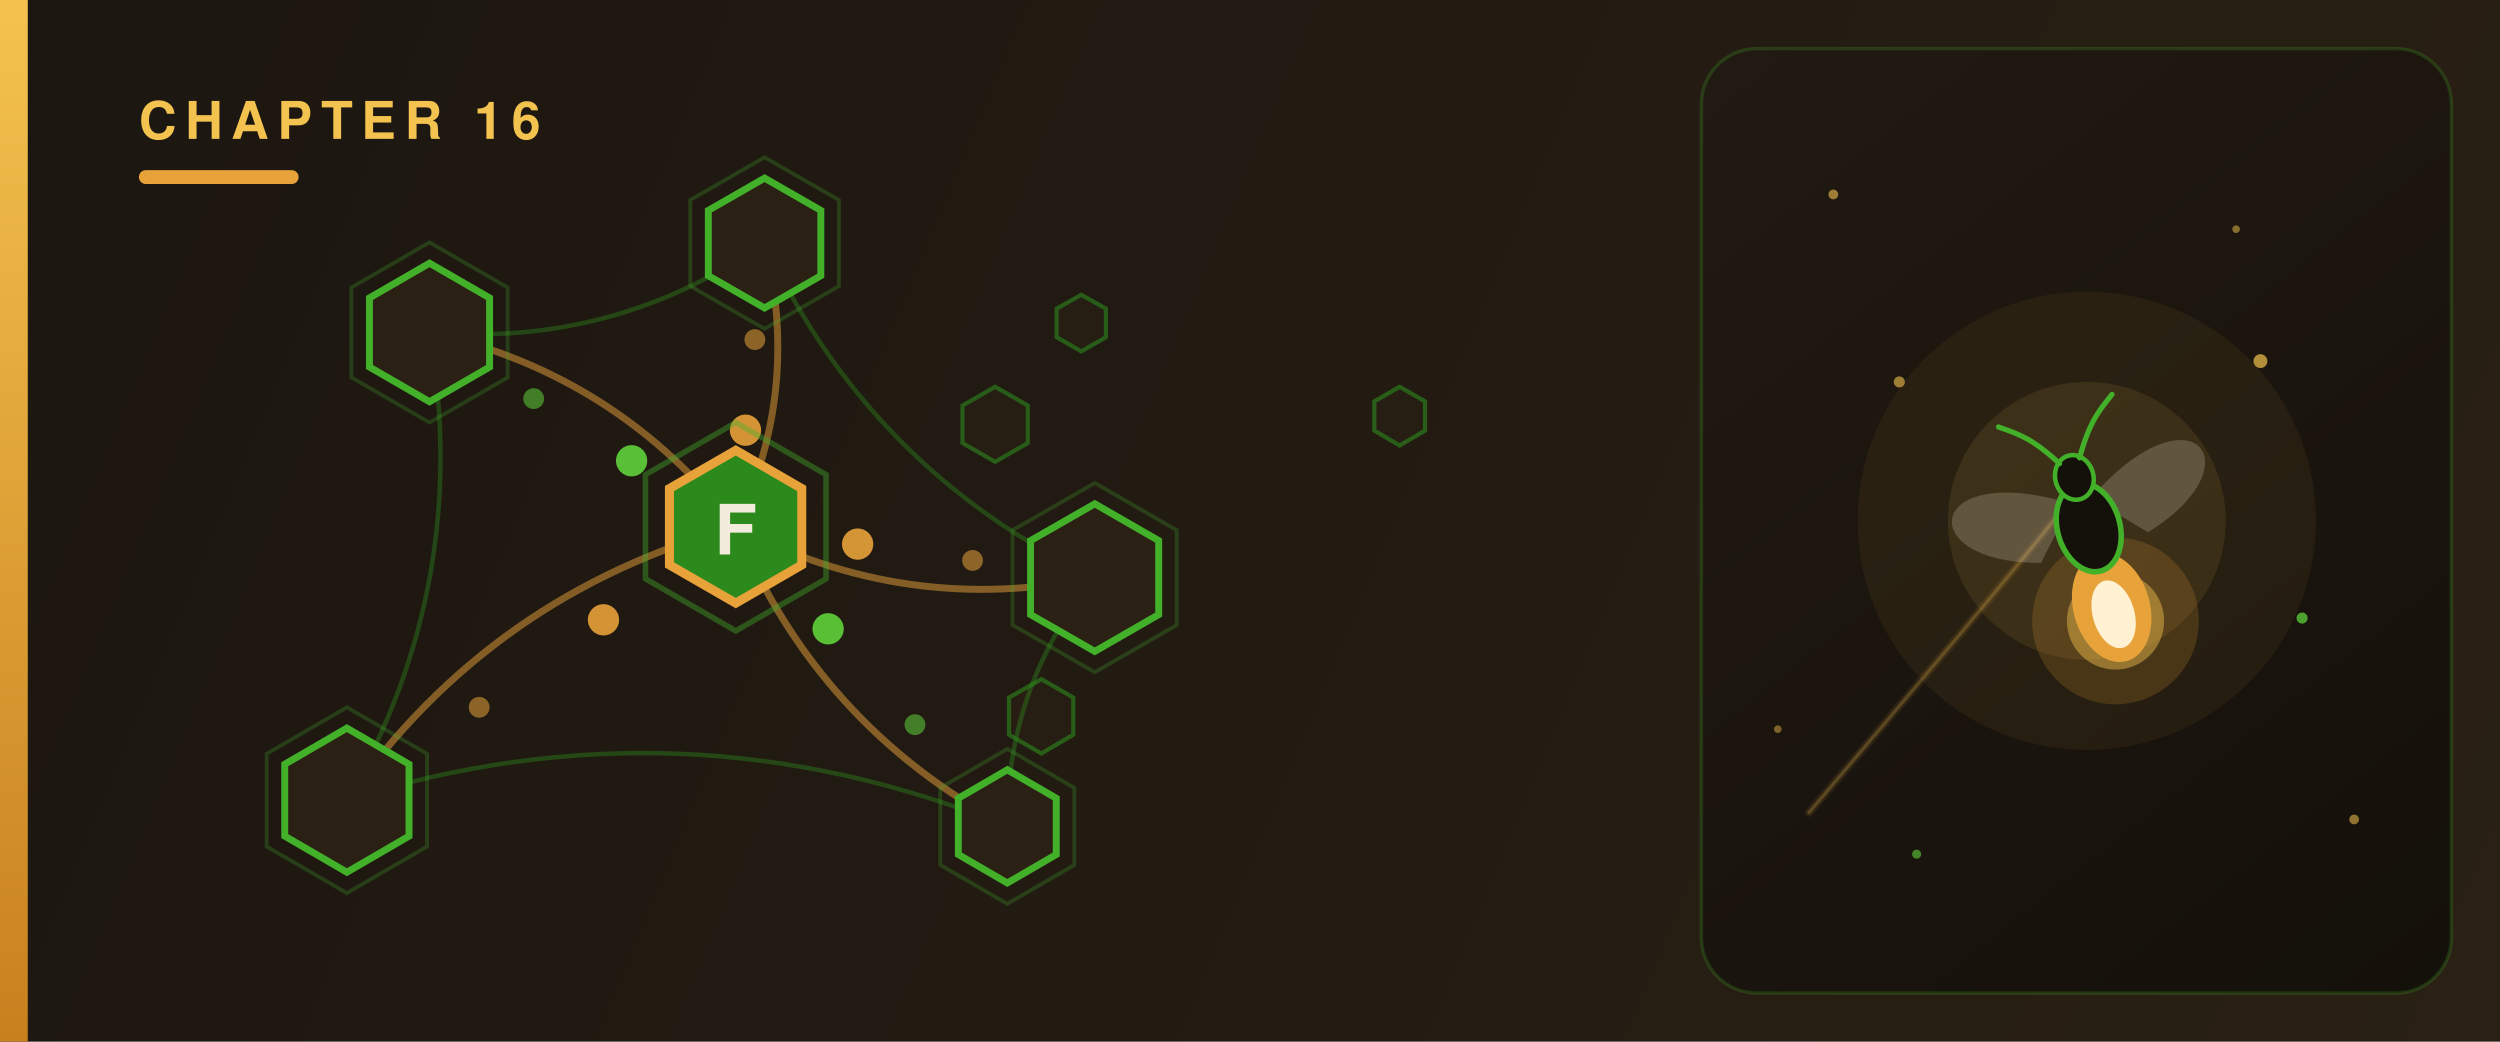
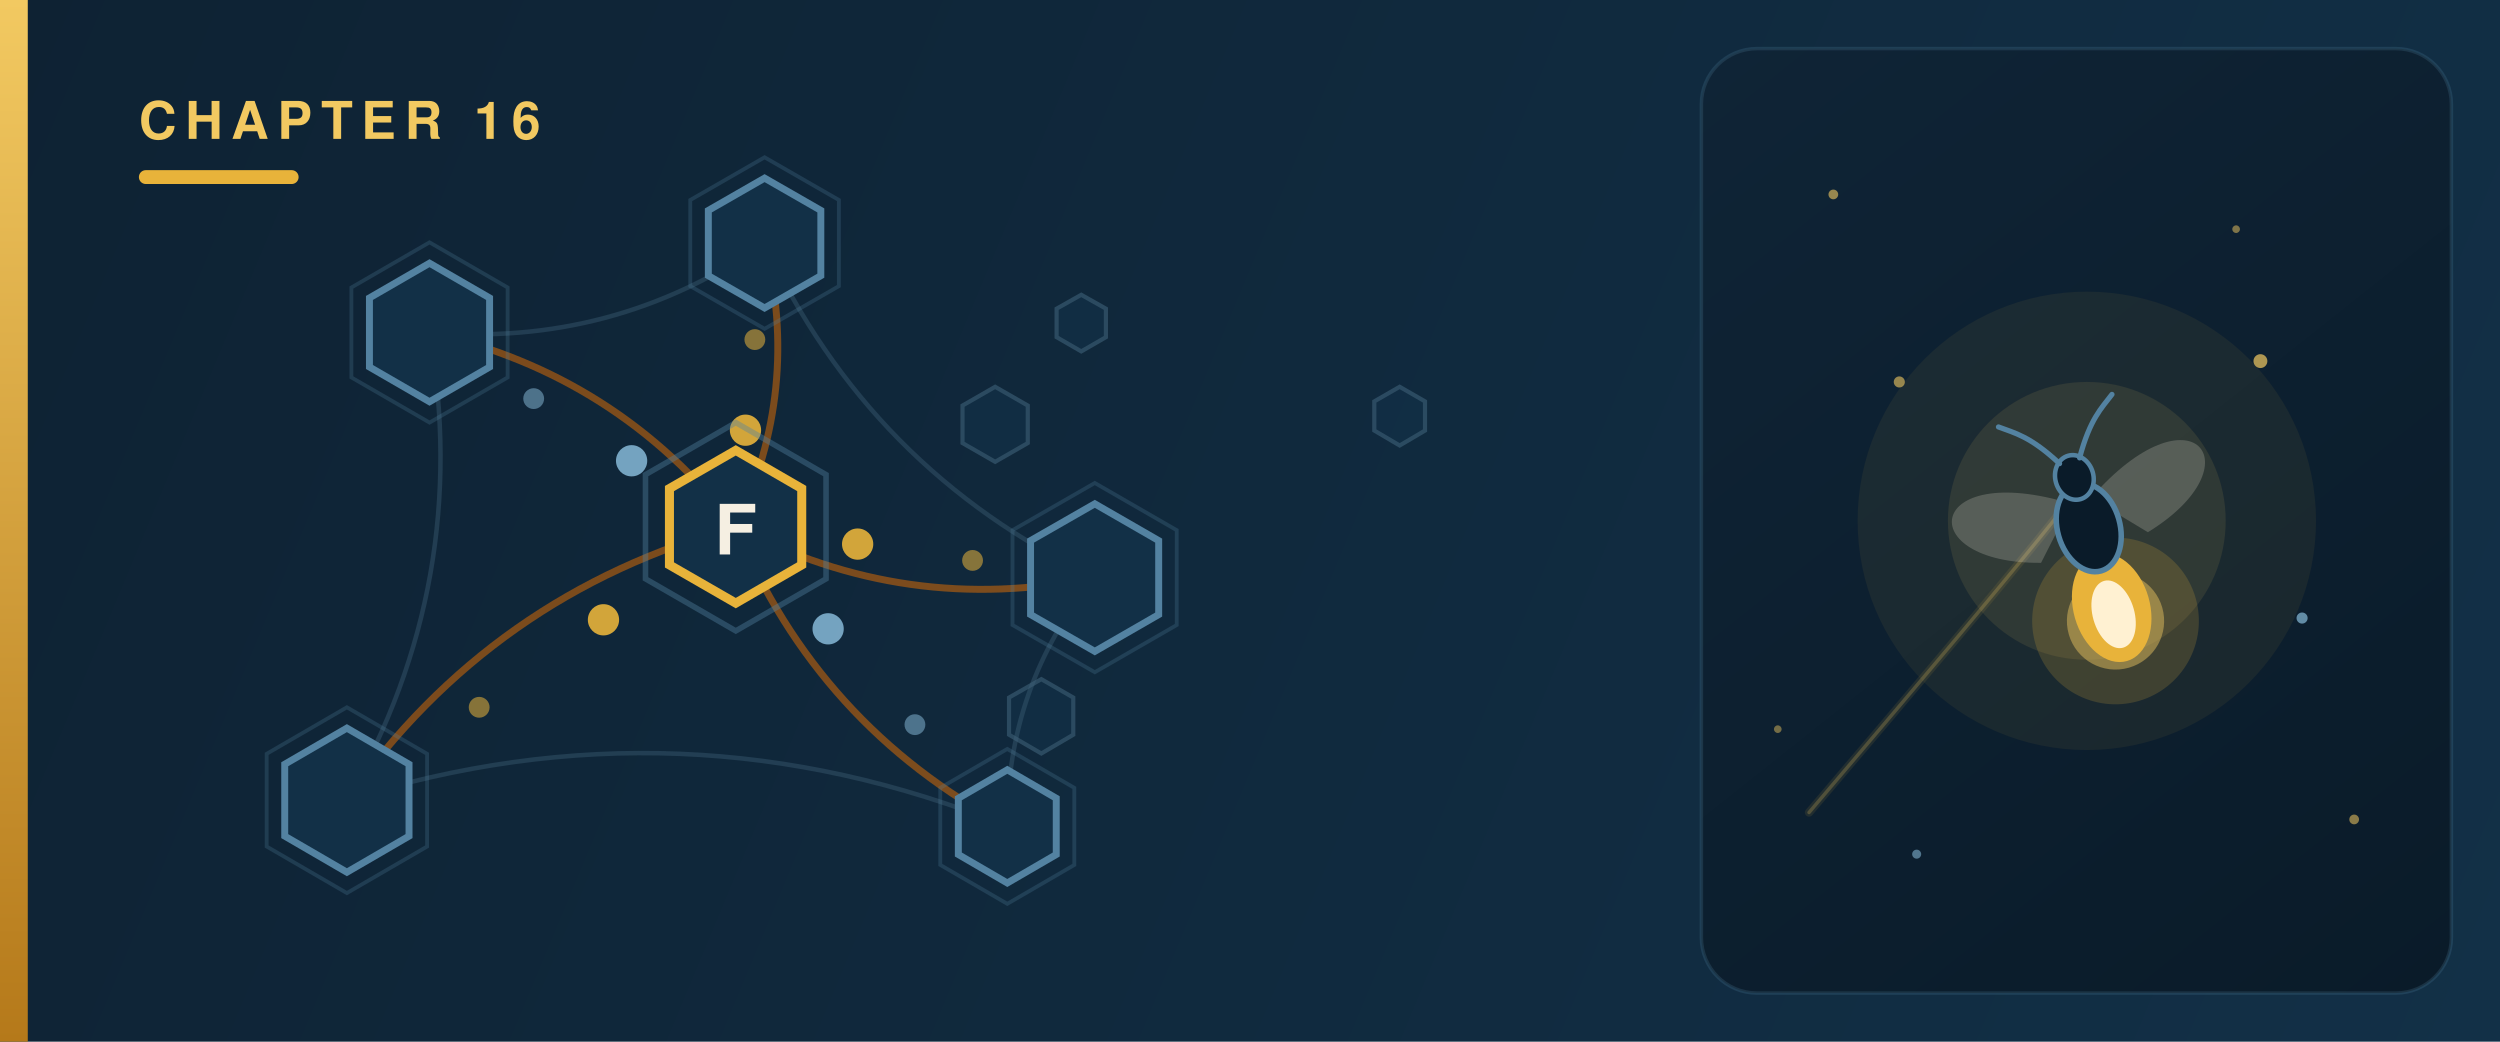
<svg xmlns="http://www.w3.org/2000/svg" viewBox="0 0 720 300" role="img" aria-label="Firefly for Java by Example — opener for chapter 16" font-family="Avenir Next,Avenir,Helvetica Neue,Helvetica,Arial,sans-serif">
  <defs>
    <linearGradient id="fld" x1="0" y1="0" x2="720" y2="300" gradientUnits="userSpaceOnUse">
-       <stop offset="0" stop-color="#1B1610" />
-       <stop offset="1" stop-color="#2A2014" />
+       <stop offset="0" stop-color="#0E2233" />
+       <stop offset="1" stop-color="#123047" />
    </linearGradient>
    <linearGradient id="pnl" x1="490" y1="14" x2="706" y2="286" gradientUnits="userSpaceOnUse">
-       <stop offset="0" stop-color="#211A12" />
-       <stop offset="1" stop-color="#14100A" />
+       <stop offset="0" stop-color="#0F2436" />
+       <stop offset="1" stop-color="#0A1B29" />
    </linearGradient>
    <linearGradient id="grh" x1="0" y1="0" x2="0" y2="300" gradientUnits="userSpaceOnUse">
-       <stop offset="0" stop-color="#f4c24e" />
-       <stop offset="1" stop-color="#c8801f" />
+       <stop offset="0" stop-color="#F2C961" />
+       <stop offset="1" stop-color="#B5791A" />
    </linearGradient>
  </defs>
  <rect width="720" height="300" fill="url(#fld)" />
  <rect x="0" y="0" width="8" height="300" fill="url(#grh)" />
  <rect x="490" y="14" width="216" height="272" rx="16" fill="url(#pnl)" />
-   <rect x="490" y="14" width="216" height="272" rx="16" fill="none" stroke="#43b02a" stroke-width="1" opacity="0.22" />
-   <g fill="#f4c24e">
+   <rect x="490" y="14" width="216" height="272" rx="16" fill="none" stroke="#5382A1" stroke-width="1" opacity="0.22" />
+   <g fill="#F2C961">
    <circle cx="528" cy="56" r="1.4" opacity="0.6" />
    <circle cx="678" cy="236" r="1.4" opacity="0.55" />
    <circle cx="644" cy="66" r="1.1" opacity="0.5" />
    <circle cx="512" cy="210" r="1.1" opacity="0.45" />
  </g>
-   <circle cx="552" cy="246" r="1.3" fill="#5fd13a" opacity="0.6" />
-   <text x="40" y="40" fill="#f4c24e" font-size="15" font-weight="800" letter-spacing="2.5">CHAPTER 16</text>
-   <rect x="40" y="49" width="46" height="4" rx="2" fill="#e8a23a" />
-   <polygon points="410.4,124.0 403.1,128.3 395.8,124.0 395.8,115.6 403.1,111.4 410.4,115.6" fill="#2A2014" stroke="#2c8a1c" stroke-width="1.2" opacity="0.6" />
-   <polygon points="309.1,211.6 299.9,217.0 290.6,211.6 290.6,200.9 299.9,195.6 309.1,200.9" fill="#2A2014" stroke="#2c8a1c" stroke-width="1.2" opacity="0.6" />
-   <polygon points="318.5,97.1 311.4,101.2 304.3,97.1 304.3,88.9 311.4,84.9 318.5,88.9" fill="#2A2014" stroke="#2c8a1c" stroke-width="1.2" opacity="0.6" />
-   <polygon points="296.0,127.6 286.6,133.0 277.2,127.6 277.2,116.8 286.6,111.4 296.0,116.8" fill="#2A2014" stroke="#2c8a1c" stroke-width="1.2" opacity="0.6" />
-   <g fill="none" stroke="#e8a23a" stroke-width="2" opacity="0.50">
+   <circle cx="552" cy="246" r="1.3" fill="#7FB0CE" opacity="0.6" />
+   <text x="40" y="40" fill="#F2C961" font-size="15" font-weight="800" letter-spacing="2.5">CHAPTER 16</text>
+   <rect x="40" y="49" width="46" height="4" rx="2" fill="#E8B33A" />
+   <polygon points="410.4,124.0 403.1,128.3 395.8,124.0 395.8,115.6 403.1,111.4 410.4,115.6" fill="#123047" stroke="#3E6178" stroke-width="1.2" opacity="0.6" />
+   <polygon points="309.1,211.6 299.9,217.0 290.6,211.6 290.6,200.9 299.9,195.6 309.1,200.9" fill="#123047" stroke="#3E6178" stroke-width="1.2" opacity="0.6" />
+   <polygon points="318.5,97.1 311.4,101.2 304.3,97.1 304.3,88.9 311.4,84.9 318.5,88.9" fill="#123047" stroke="#3E6178" stroke-width="1.2" opacity="0.6" />
+   <polygon points="296.0,127.6 286.6,133.0 277.2,127.6 277.2,116.8 286.6,111.4 296.0,116.8" fill="#123047" stroke="#3E6178" stroke-width="1.2" opacity="0.6" />
+   <g fill="none" stroke="#E76F00" stroke-width="2" opacity="0.50">
    <path d="M211.9,151.7 Q260.9,177.6 315.3,166.3" />
    <path d="M211.9,151.7 Q235.5,208.9 290.1,238.0" />
    <path d="M211.9,151.7 Q141.7,170.9 99.9,230.4" />
    <path d="M211.9,151.7 Q177.9,107.9 123.7,95.7" />
    <path d="M211.9,151.7 Q230.8,112.4 220.2,70.0" />
  </g>
-   <g fill="none" stroke="#2c8a1c" stroke-width="1.3" opacity="0.4">
+   <g fill="none" stroke="#3E6178" stroke-width="1.3" opacity="0.4">
    <path d="M315.3,166.3 Q289.8,197.6 290.1,238.0" />
    <path d="M290.1,238.0 Q196.4,200.0 99.9,230.4" />
    <path d="M99.9,230.4 Q136.1,167.4 123.7,95.7" />
    <path d="M123.7,95.7 Q176.6,100.2 220.2,70.0" />
    <path d="M220.2,70.0 Q250.4,135.3 315.3,166.3" />
  </g>
-   <circle cx="247.0" cy="156.7" r="4.5" fill="#e8a23a" opacity="0.9" />
-   <circle cx="280.1" cy="161.4" r="3.0" fill="#e8a23a" opacity="0.55" />
-   <circle cx="238.5" cy="181.1" r="4.5" fill="#5fd13a" opacity="0.9" />
-   <circle cx="263.5" cy="208.7" r="3.0" fill="#5fd13a" opacity="0.55" />
-   <circle cx="173.8" cy="178.5" r="4.5" fill="#e8a23a" opacity="0.9" />
-   <circle cx="138.0" cy="203.7" r="3.0" fill="#e8a23a" opacity="0.55" />
-   <circle cx="181.9" cy="132.7" r="4.5" fill="#5fd13a" opacity="0.9" />
-   <circle cx="153.7" cy="114.8" r="3.0" fill="#5fd13a" opacity="0.55" />
-   <circle cx="214.7" cy="123.9" r="4.5" fill="#e8a23a" opacity="0.9" />
-   <circle cx="217.4" cy="97.8" r="3.0" fill="#e8a23a" opacity="0.55" />
-   <polygon points="338.9,180.0 315.3,193.6 291.6,180.0 291.6,152.7 315.3,139.1 338.9,152.7" fill="none" stroke="#43b02a" stroke-width="1.1" opacity="0.25" />
-   <polygon points="333.7,177.0 315.3,187.6 296.8,177.0 296.8,155.7 315.3,145.1 333.7,155.7" fill="#2A2014" stroke="#43b02a" stroke-width="2.0" />
-   <polygon points="309.4,249.1 290.1,260.3 270.8,249.1 270.8,226.9 290.1,215.7 309.4,226.9" fill="none" stroke="#43b02a" stroke-width="1.1" opacity="0.25" />
-   <polygon points="304.2,246.1 290.1,254.3 276.0,246.1 276.0,229.9 290.1,221.7 304.2,229.9" fill="#2A2014" stroke="#43b02a" stroke-width="2.0" />
-   <polygon points="123.0,243.8 99.9,257.2 76.8,243.8 76.8,217.1 99.9,203.7 123.0,217.1" fill="none" stroke="#43b02a" stroke-width="1.1" opacity="0.25" />
-   <polygon points="117.8,240.8 99.9,251.2 82.0,240.8 82.0,220.1 99.9,209.7 117.8,220.1" fill="#2A2014" stroke="#43b02a" stroke-width="2.0" />
-   <polygon points="146.2,108.7 123.7,121.7 101.2,108.7 101.2,82.8 123.7,69.8 146.2,82.8" fill="none" stroke="#43b02a" stroke-width="1.1" opacity="0.25" />
-   <polygon points="141.0,105.7 123.7,115.7 106.4,105.7 106.4,85.8 123.7,75.8 141.0,85.8" fill="#2A2014" stroke="#43b02a" stroke-width="2.0" />
-   <polygon points="241.6,82.4 220.2,94.7 198.8,82.4 198.8,57.6 220.2,45.3 241.6,57.6" fill="none" stroke="#43b02a" stroke-width="1.1" opacity="0.25" />
-   <polygon points="236.4,79.4 220.2,88.7 204.0,79.4 204.0,60.6 220.2,51.3 236.4,60.6" fill="#2A2014" stroke="#43b02a" stroke-width="2.0" />
-   <polygon points="237.9,166.7 211.9,181.7 185.9,166.7 185.9,136.7 211.9,121.7 237.9,136.7" fill="none" stroke="#43b02a" stroke-width="1.6" opacity="0.4" />
-   <polygon points="230.9,162.7 211.9,173.7 192.8,162.7 192.8,140.7 211.9,129.7 230.9,140.7" fill="#2c8a1c" stroke="#e8a23a" stroke-width="2.6" />
-   <text x="211.9" y="152.7" text-anchor="middle" dominant-baseline="middle" fill="#f3ecdd" font-size="20" font-weight="800" letter-spacing="-1">F</text>
+   <circle cx="247.0" cy="156.7" r="4.5" fill="#E8B33A" opacity="0.9" />
+   <circle cx="280.1" cy="161.4" r="3.0" fill="#E8B33A" opacity="0.55" />
+   <circle cx="238.5" cy="181.1" r="4.5" fill="#7FB0CE" opacity="0.9" />
+   <circle cx="263.5" cy="208.7" r="3.0" fill="#7FB0CE" opacity="0.55" />
+   <circle cx="173.8" cy="178.5" r="4.5" fill="#E8B33A" opacity="0.9" />
+   <circle cx="138.0" cy="203.7" r="3.0" fill="#E8B33A" opacity="0.55" />
+   <circle cx="181.9" cy="132.7" r="4.5" fill="#7FB0CE" opacity="0.9" />
+   <circle cx="153.7" cy="114.8" r="3.0" fill="#7FB0CE" opacity="0.55" />
+   <circle cx="214.7" cy="123.9" r="4.5" fill="#E8B33A" opacity="0.9" />
+   <circle cx="217.4" cy="97.8" r="3.0" fill="#E8B33A" opacity="0.55" />
+   <polygon points="338.9,180.0 315.3,193.6 291.6,180.0 291.6,152.7 315.3,139.1 338.9,152.7" fill="none" stroke="#5382A1" stroke-width="1.1" opacity="0.25" />
+   <polygon points="333.7,177.0 315.3,187.6 296.8,177.0 296.8,155.7 315.3,145.1 333.7,155.7" fill="#123047" stroke="#5382A1" stroke-width="2.0" />
+   <polygon points="309.4,249.1 290.1,260.3 270.8,249.1 270.8,226.9 290.1,215.7 309.4,226.9" fill="none" stroke="#5382A1" stroke-width="1.1" opacity="0.25" />
+   <polygon points="304.2,246.1 290.1,254.3 276.0,246.1 276.0,229.9 290.1,221.7 304.2,229.9" fill="#123047" stroke="#5382A1" stroke-width="2.0" />
+   <polygon points="123.0,243.8 99.9,257.2 76.8,243.8 76.8,217.1 99.9,203.7 123.0,217.1" fill="none" stroke="#5382A1" stroke-width="1.1" opacity="0.25" />
+   <polygon points="117.8,240.8 99.9,251.2 82.0,240.8 82.0,220.1 99.9,209.7 117.8,220.1" fill="#123047" stroke="#5382A1" stroke-width="2.0" />
+   <polygon points="146.2,108.7 123.7,121.7 101.2,108.7 101.2,82.8 123.7,69.8 146.2,82.8" fill="none" stroke="#5382A1" stroke-width="1.1" opacity="0.25" />
+   <polygon points="141.0,105.7 123.7,115.7 106.4,105.7 106.4,85.8 123.7,75.8 141.0,85.8" fill="#123047" stroke="#5382A1" stroke-width="2.0" />
+   <polygon points="241.6,82.4 220.2,94.7 198.8,82.4 198.8,57.6 220.2,45.3 241.6,57.6" fill="none" stroke="#5382A1" stroke-width="1.1" opacity="0.25" />
+   <polygon points="236.4,79.4 220.2,88.7 204.0,79.4 204.0,60.6 220.2,51.3 236.4,60.6" fill="#123047" stroke="#5382A1" stroke-width="2.0" />
+   <polygon points="237.9,166.7 211.9,181.7 185.9,166.7 185.9,136.7 211.9,121.7 237.9,136.7" fill="none" stroke="#5382A1" stroke-width="1.6" opacity="0.4" />
+   <polygon points="230.9,162.7 211.9,173.7 192.8,162.7 192.8,140.7 211.9,129.7 230.9,140.7" fill="#123047" stroke="#E8B33A" stroke-width="2.6" />
+   <text x="211.9" y="152.7" text-anchor="middle" dominant-baseline="middle" fill="#F5EFE2" font-size="20" font-weight="800" letter-spacing="-1">F</text>
  <g transform="translate(601,150)">
-     <circle r="66" fill="#e8a23a" opacity="0.07" />
-     <circle r="40" fill="#f4c24e" opacity="0.10" />
-     <path d="M-80,84 C-46,44 -24,18 -8,-2" fill="none" stroke="#e8a23a" stroke-width="2.4" opacity="0.10" stroke-linecap="round" />
-     <path d="M-80,84 C-46,44 -24,18 -8,-2" fill="none" stroke="#f4c24e" stroke-width="1" opacity="0.22" stroke-linecap="round" />
+     <circle r="66" fill="#E8B33A" opacity="0.07" />
+     <circle r="40" fill="#F2C961" opacity="0.10" />
+     <path d="M-80,84 C-46,44 -24,18 -8,-2" fill="none" stroke="#E8B33A" stroke-width="2.4" opacity="0.10" stroke-linecap="round" />
+     <path d="M-80,84 C-46,44 -24,18 -8,-2" fill="none" stroke="#F2C961" stroke-width="1" opacity="0.22" stroke-linecap="round" />
    <g transform="rotate(-16)">
-       <circle cx="0" cy="30" r="24" fill="#e8a23a" opacity="0.18" />
-       <circle cx="0" cy="30" r="14" fill="#f4c24e" opacity="0.45" />
-       <path d="M-3,-6 C-40,-30 -52,-2 -16,8 Z" fill="#f3ecdd" opacity="0.20" />
-       <path d="M3,-6 C40,-30 52,-2 16,8 Z" fill="#f3ecdd" opacity="0.20" />
-       <ellipse cx="0" cy="26" rx="11" ry="16" fill="#e8a23a" />
+       <circle cx="0" cy="30" r="24" fill="#E8B33A" opacity="0.18" />
+       <circle cx="0" cy="30" r="14" fill="#F2C961" opacity="0.45" />
+       <path d="M-3,-6 C-40,-30 -52,-2 -16,8 Z" fill="#F5EFE2" opacity="0.20" />
+       <path d="M3,-6 C40,-30 52,-2 16,8 Z" fill="#F5EFE2" opacity="0.20" />
+       <ellipse cx="0" cy="26" rx="11" ry="16" fill="#E8B33A" />
      <ellipse cx="0" cy="28" rx="6" ry="10" fill="#fff1d2" />
-       <ellipse cx="0" cy="2" rx="9" ry="13" fill="#14100A" stroke="#43b02a" stroke-width="1.6" />
-       <ellipse cx="0" cy="-13" rx="5.5" ry="6.5" fill="#14100A" stroke="#43b02a" stroke-width="1.3" />
-       <path d="M-3,-18 C-9,-28 -13,-30 -17,-33" fill="none" stroke="#43b02a" stroke-width="1.5" stroke-linecap="round" />
-       <path d="M3,-18 C9,-28 13,-30 17,-33" fill="none" stroke="#43b02a" stroke-width="1.5" stroke-linecap="round" />
+       <ellipse cx="0" cy="2" rx="9" ry="13" fill="#0A1B29" stroke="#5382A1" stroke-width="1.6" />
+       <ellipse cx="0" cy="-13" rx="5.5" ry="6.5" fill="#0A1B29" stroke="#5382A1" stroke-width="1.3" />
+       <path d="M-3,-18 C-9,-28 -13,-30 -17,-33" fill="none" stroke="#5382A1" stroke-width="1.5" stroke-linecap="round" />
+       <path d="M3,-18 C9,-28 13,-30 17,-33" fill="none" stroke="#5382A1" stroke-width="1.5" stroke-linecap="round" />
    </g>
-     <circle cx="50" cy="-46" r="2" fill="#f4c24e" opacity="0.7" />
-     <circle cx="62" cy="28" r="1.6" fill="#5fd13a" opacity="0.75" />
-     <circle cx="-54" cy="-40" r="1.6" fill="#f4c24e" opacity="0.6" />
+     <circle cx="50" cy="-46" r="2" fill="#F2C961" opacity="0.7" />
+     <circle cx="62" cy="28" r="1.6" fill="#7FB0CE" opacity="0.75" />
+     <circle cx="-54" cy="-40" r="1.6" fill="#F2C961" opacity="0.6" />
  </g>
</svg>
